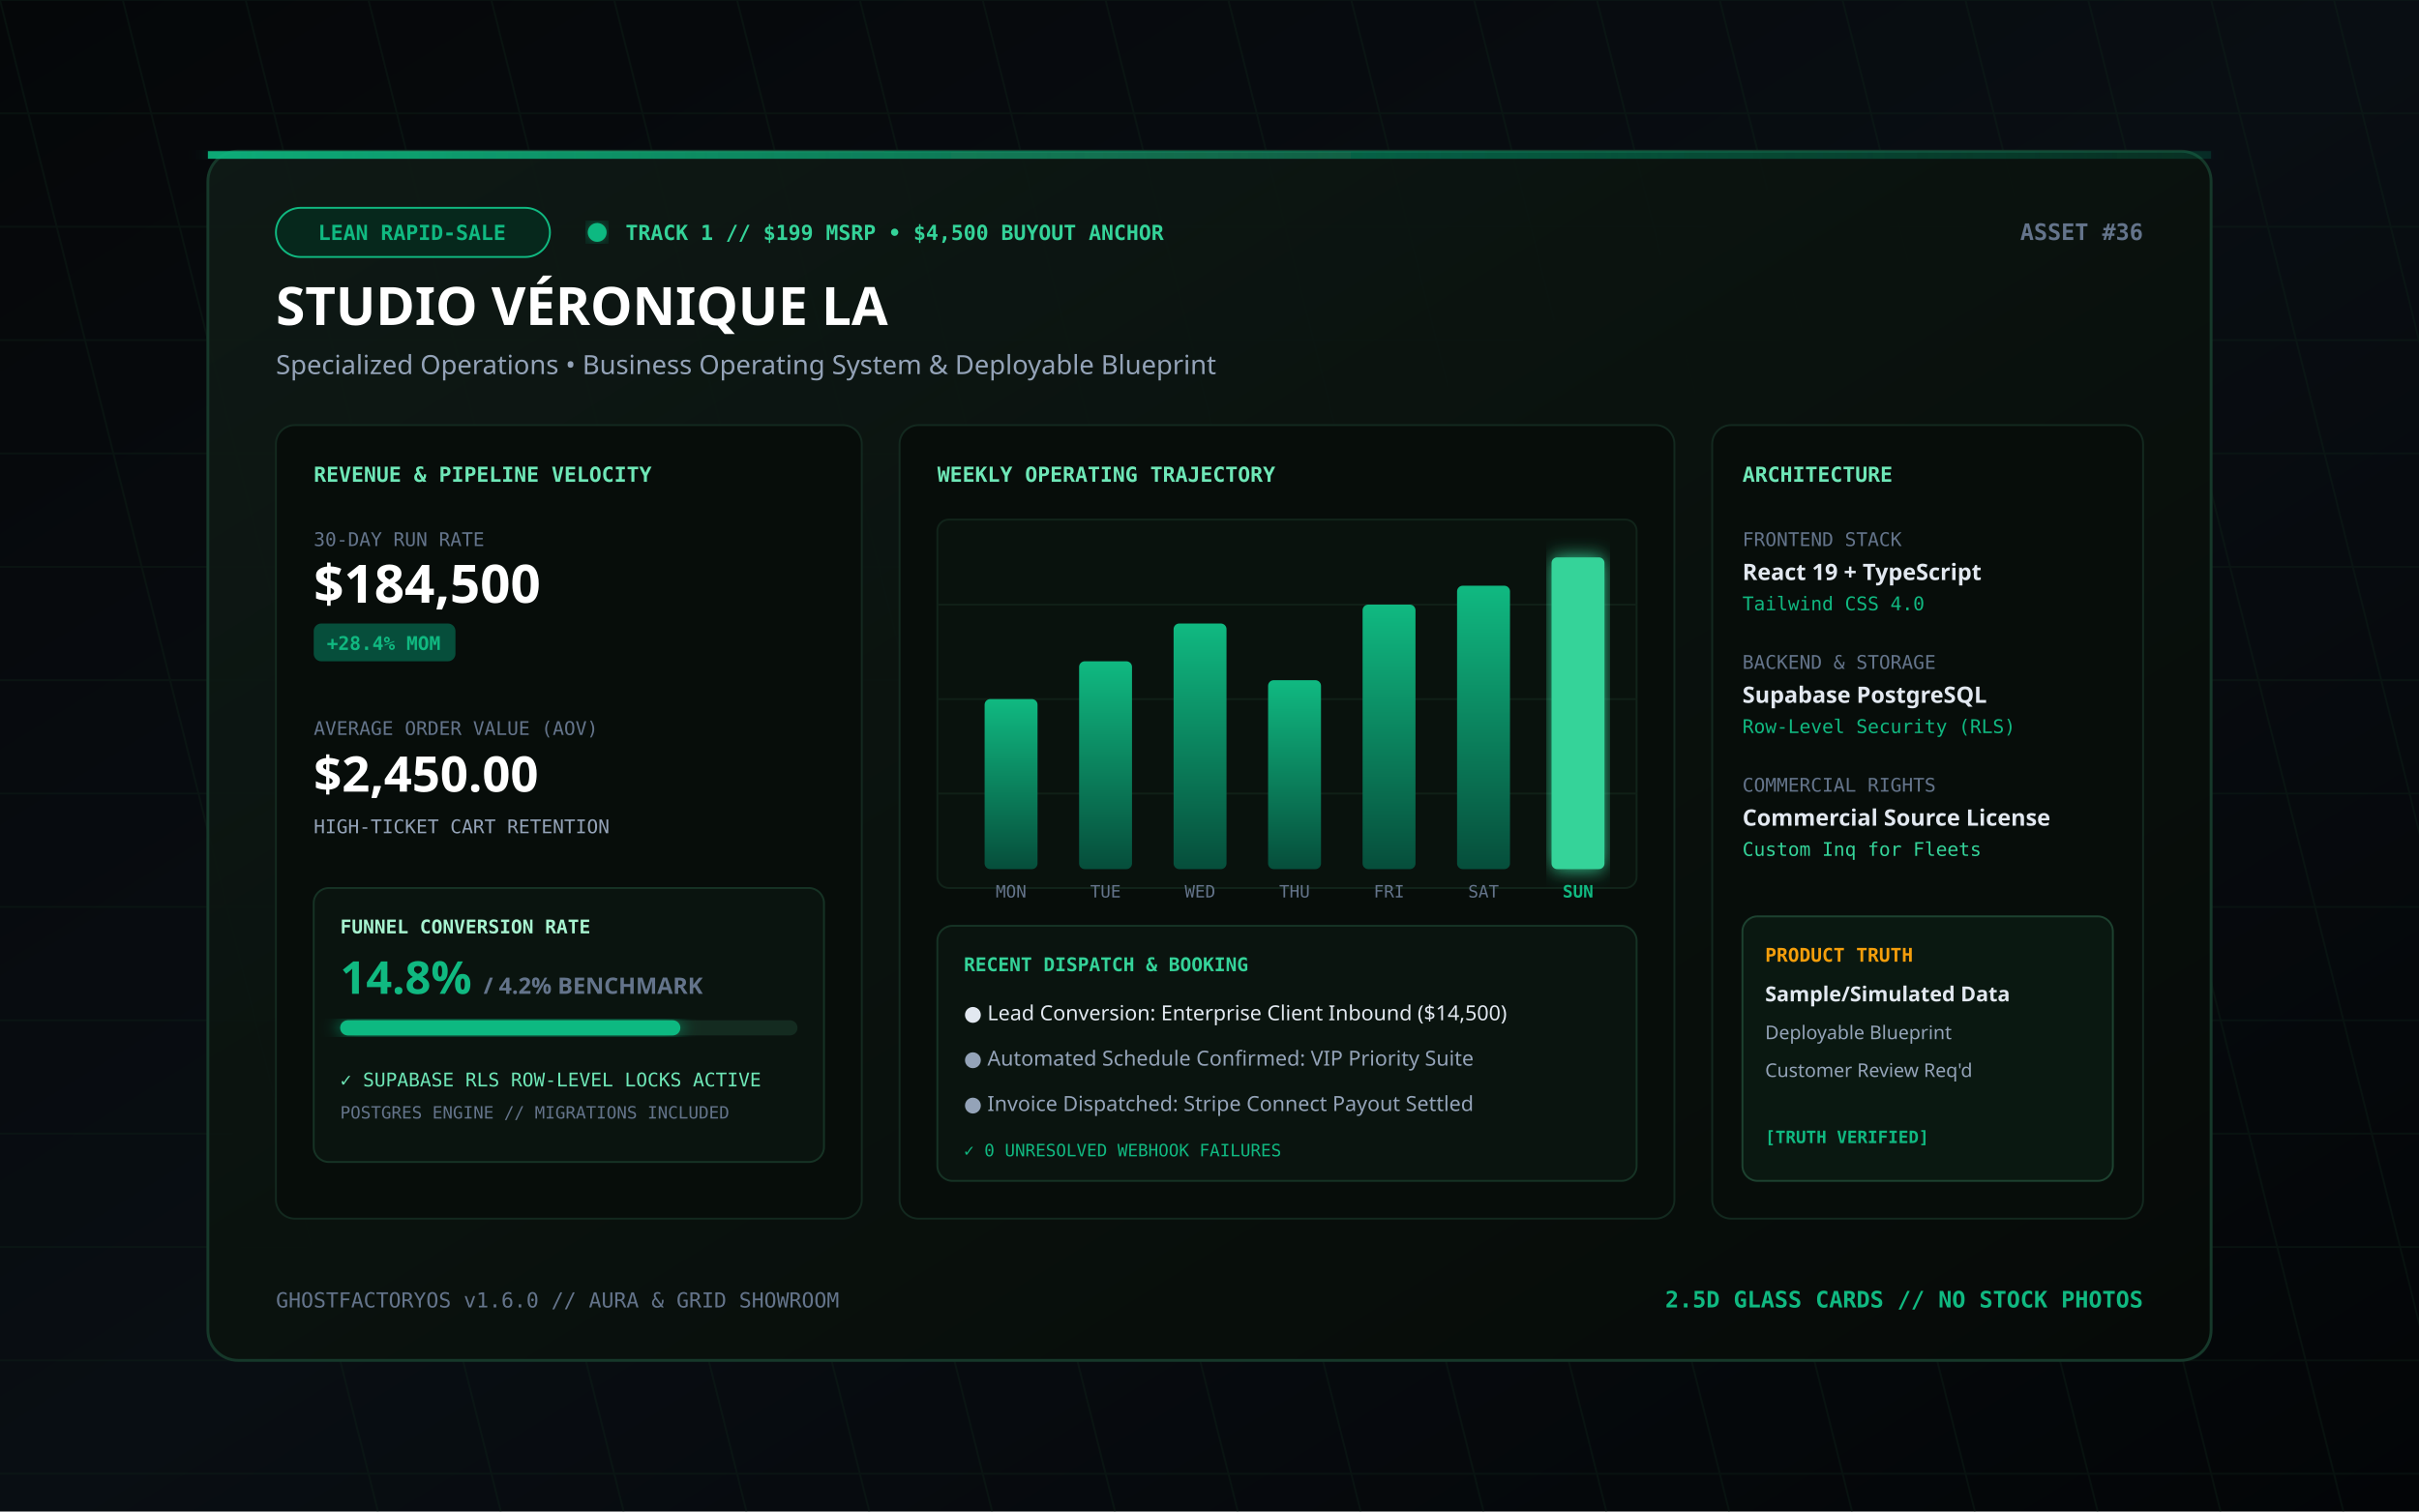
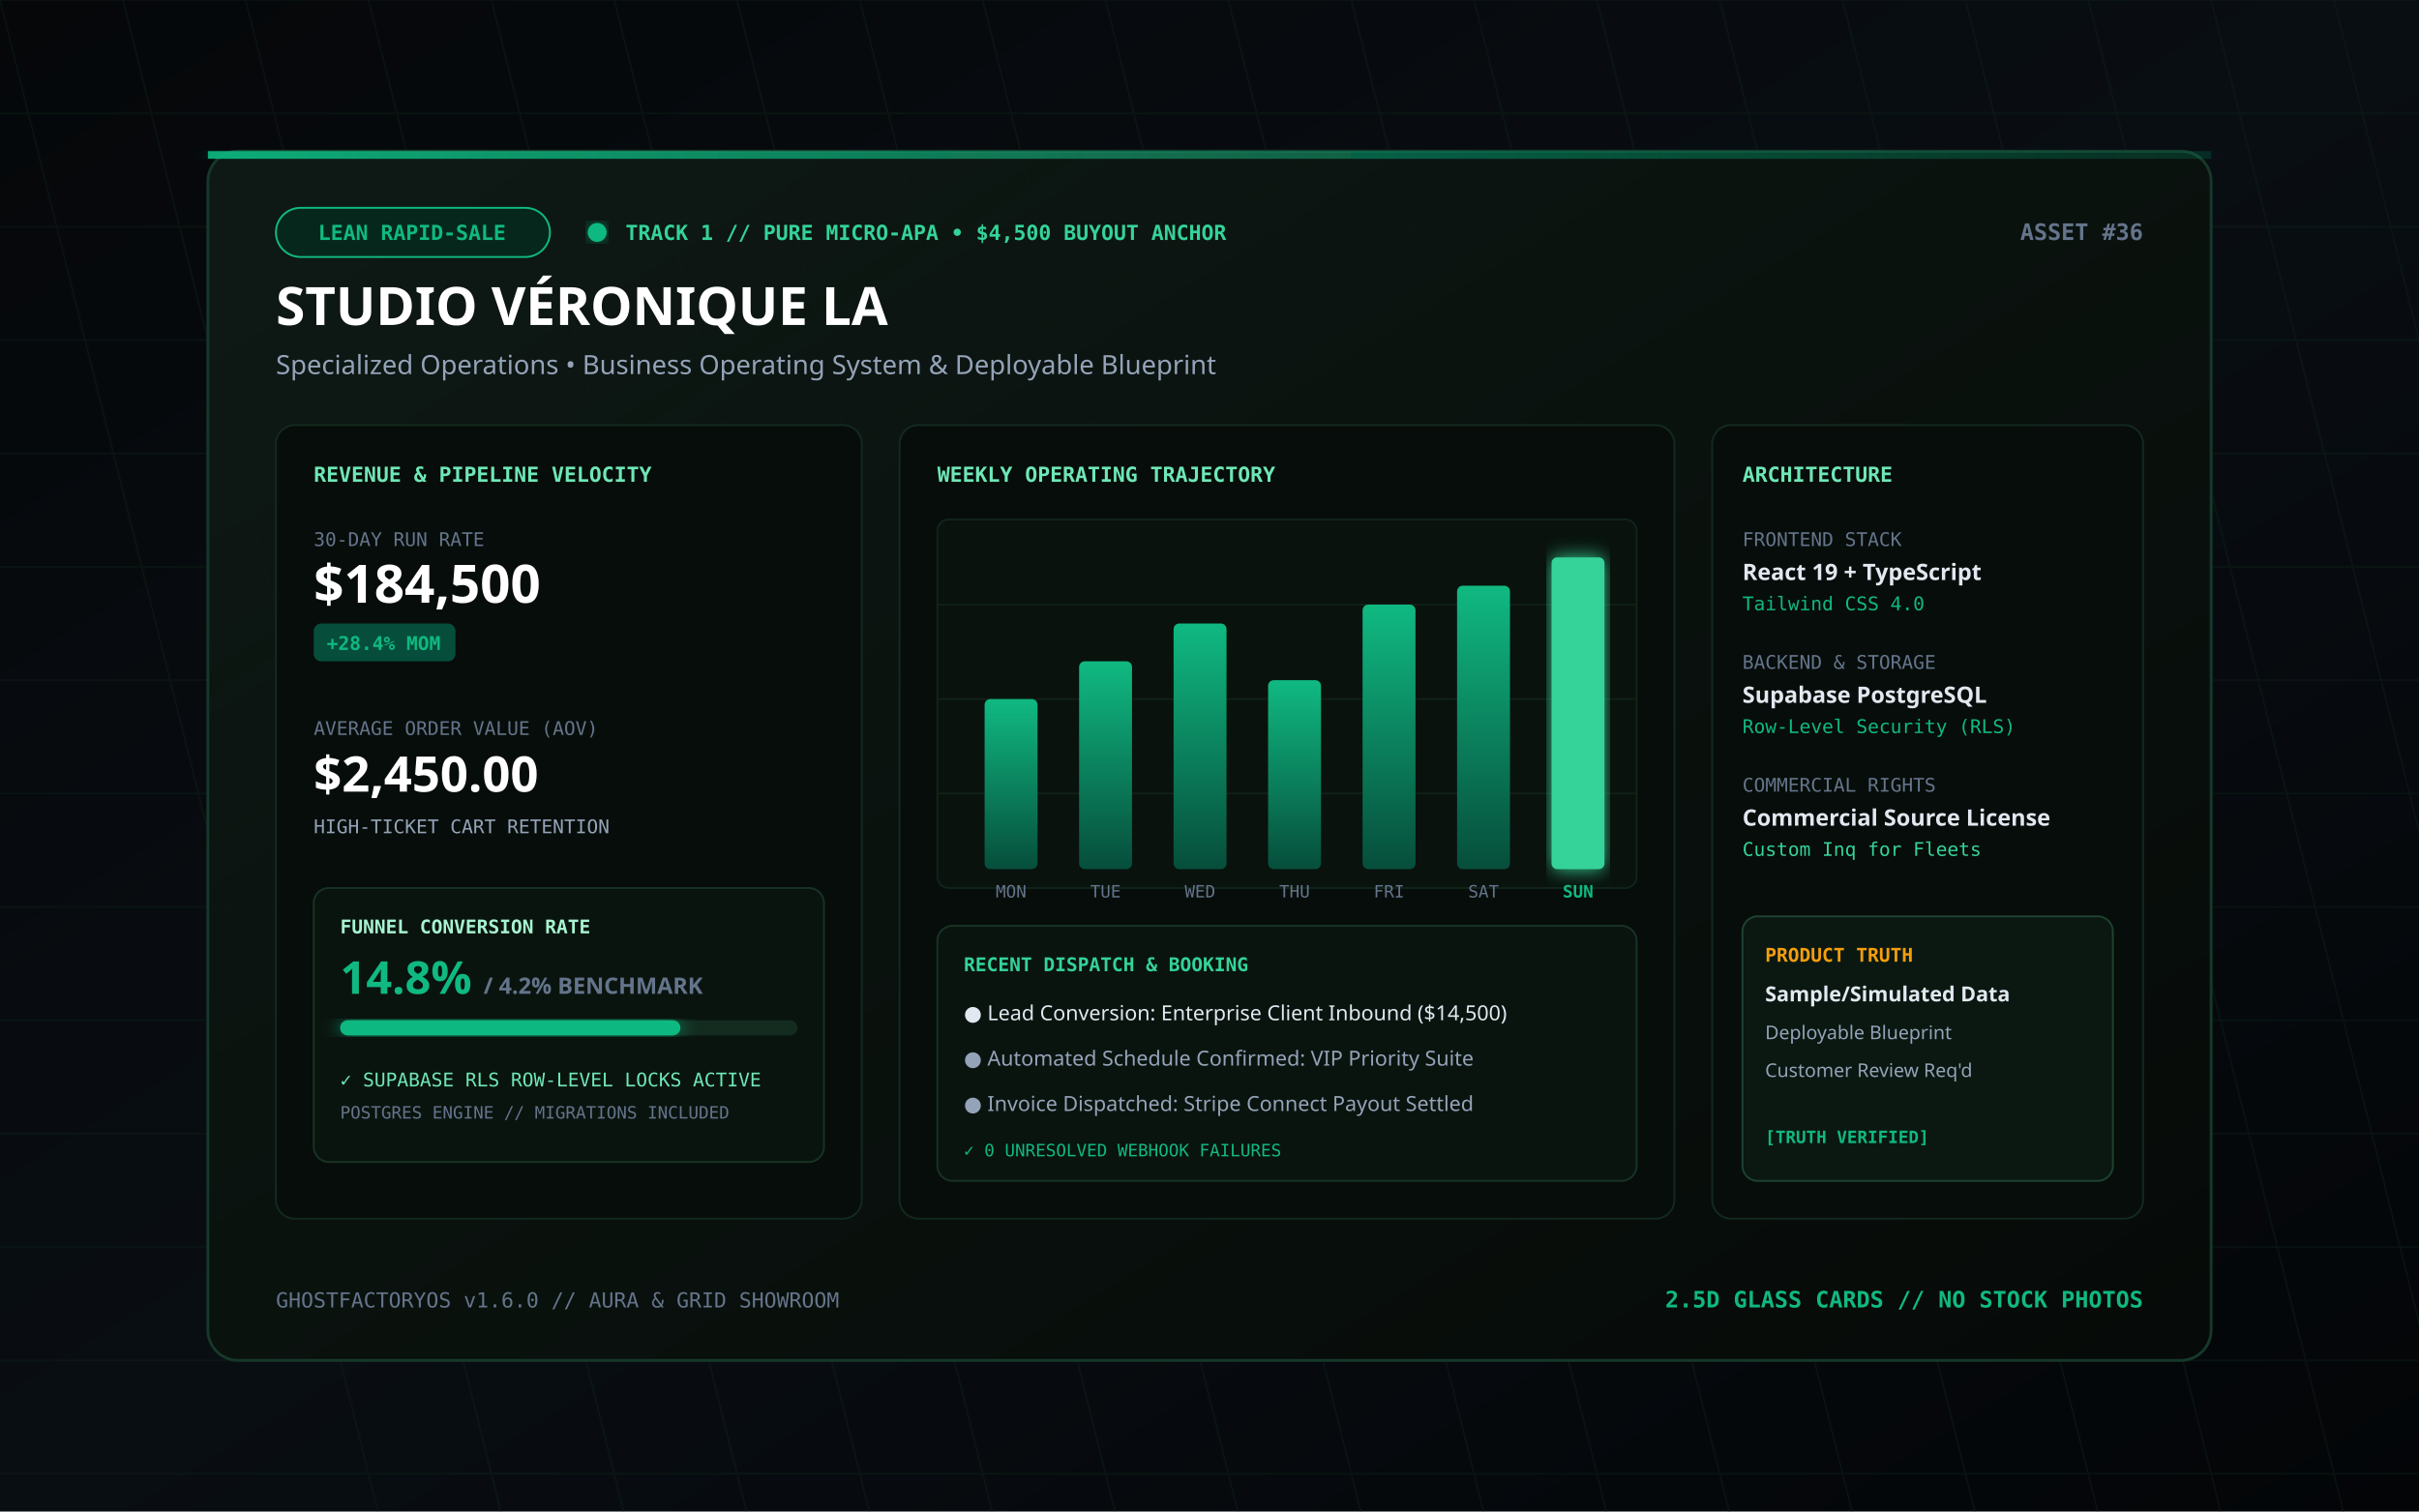
<svg xmlns="http://www.w3.org/2000/svg" width="1280" height="800" viewBox="0 0 1280 800">
  <defs>
    <linearGradient id="bgGradR_36" x1="0%" y1="0%" x2="100%" y2="100%">
      <stop offset="0%" stop-color="#050709" />
      <stop offset="50%" stop-color="#090E13" />
      <stop offset="100%" stop-color="#030507" />
    </linearGradient>
    <linearGradient id="glassCardGrad_36" x1="0%" y1="0%" x2="100%" y2="100%">
      <stop offset="0%" stop-color="#0F1A15" stop-opacity="0.95" />
      <stop offset="50%" stop-color="#0A120E" stop-opacity="0.98" />
      <stop offset="100%" stop-color="#060A08" stop-opacity="0.99" />
    </linearGradient>
    <linearGradient id="emeraldEdge_36" x1="0%" y1="0%" x2="100%" y2="0%">
      <stop offset="0%" stop-color="#10B981" stop-opacity="0.9" />
      <stop offset="100%" stop-color="#059669" stop-opacity="0.2" />
    </linearGradient>
    <linearGradient id="emeraldBar_36" x1="0%" y1="100%" x2="0%" y2="0%">
      <stop offset="0%" stop-color="#064E3B" />
      <stop offset="100%" stop-color="#10B981" />
    </linearGradient>
    <filter id="emeraldGlow_36">
      <feGaussianBlur stdDeviation="5" result="blur" />
      <feMerge>
        <feMergeNode in="blur" />
        <feMergeNode in="SourceGraphic" />
      </feMerge>
    </filter>
  </defs>
  <rect width="1280" height="800" fill="url(#bgGradR_36)" />
  <g stroke="#0F241A" stroke-width="1" opacity="0.35">
    <line x1="0" y1="0" x2="200" y2="800" />
    <line x1="65" y1="0" x2="265" y2="800" />
    <line x1="130" y1="0" x2="330" y2="800" />
    <line x1="195" y1="0" x2="395" y2="800" />
    <line x1="260" y1="0" x2="460" y2="800" />
    <line x1="325" y1="0" x2="525" y2="800" />
    <line x1="390" y1="0" x2="590" y2="800" />
    <line x1="455" y1="0" x2="655" y2="800" />
    <line x1="520" y1="0" x2="720" y2="800" />
    <line x1="585" y1="0" x2="785" y2="800" />
    <line x1="650" y1="0" x2="850" y2="800" />
    <line x1="715" y1="0" x2="915" y2="800" />
    <line x1="780" y1="0" x2="980" y2="800" />
    <line x1="845" y1="0" x2="1045" y2="800" />
    <line x1="910" y1="0" x2="1110" y2="800" />
    <line x1="975" y1="0" x2="1175" y2="800" />
    <line x1="1040" y1="0" x2="1240" y2="800" />
    <line x1="1105" y1="0" x2="1305" y2="800" />
    <line x1="1170" y1="0" x2="1370" y2="800" />
    <line x1="1235" y1="0" x2="1435" y2="800" />
    <line x1="1300" y1="0" x2="1500" y2="800" />
    <line x1="1365" y1="0" x2="1565" y2="800" />
    <line x1="0" y1="0" x2="1280" y2="0" />
    <line x1="0" y1="60" x2="1280" y2="60" />
    <line x1="0" y1="120" x2="1280" y2="120" />
    <line x1="0" y1="180" x2="1280" y2="180" />
    <line x1="0" y1="240" x2="1280" y2="240" />
    <line x1="0" y1="300" x2="1280" y2="300" />
    <line x1="0" y1="360" x2="1280" y2="360" />
    <line x1="0" y1="420" x2="1280" y2="420" />
    <line x1="0" y1="480" x2="1280" y2="480" />
    <line x1="0" y1="540" x2="1280" y2="540" />
    <line x1="0" y1="600" x2="1280" y2="600" />
    <line x1="0" y1="660" x2="1280" y2="660" />
    <line x1="0" y1="720" x2="1280" y2="720" />
    <line x1="0" y1="780" x2="1280" y2="780" />
    <line x1="0" y1="840" x2="1280" y2="840" />
  </g>
  <g transform="translate(110, 80)">
    <rect x="0" y="0" width="1060" height="640" rx="16" fill="url(#glassCardGrad_36)" stroke="#16382A" stroke-width="1.5" />
    <rect x="0" y="0" width="1060" height="4" fill="url(#emeraldEdge_36)" filter="url(#emeraldGlow_36)" />
    <g transform="translate(36, 30)">
      <rect x="0" y="0" width="145" height="26" rx="13" fill="#06281C" stroke="#10B981" stroke-width="1" />
      <text x="72" y="17" fill="#10B981" font-family="monospace" font-size="11" font-weight="700" text-anchor="middle">LEAN RAPID-SALE</text>
      <circle cx="170" cy="13" r="5" fill="#10B981" filter="url(#emeraldGlow_36)" />
-       <text x="185" y="17" fill="#34D399" font-family="monospace" font-size="11" font-weight="600">TRACK 1 // $199 MSRP • $4,500 BUYOUT ANCHOR</text>
+       <text x="185" y="17" fill="#34D399" font-family="monospace" font-size="11" font-weight="600">TRACK 1 // PURE MICRO-APA • $4,500 BUYOUT ANCHOR</text>
      <text x="988" y="17" fill="#64748B" font-family="monospace" font-size="12" text-anchor="end" font-weight="600">ASSET #36</text>
    </g>
    <text x="36" y="92" fill="#FFFFFF" font-family="sans-serif" font-size="28" font-weight="800">STUDIO VÉRONIQUE LA</text>
    <text x="36" y="118" fill="#94A3B8" font-family="sans-serif" font-size="14" font-weight="500">Specialized Operations • Business Operating System &amp; Deployable Blueprint</text>
    <g transform="translate(36, 145)">
      <rect width="310" height="420" rx="10" fill="#070D0A" stroke="#13291F" stroke-width="1" />
      <text x="20" y="30" fill="#6EE7B7" font-family="monospace" font-size="11" font-weight="700">REVENUE &amp; PIPELINE VELOCITY</text>
      <g transform="translate(20, 50)">
        <text x="0" y="14" fill="#64748B" font-family="monospace" font-size="10">30-DAY RUN RATE</text>
        <text x="0" y="44" fill="#FFFFFF" font-family="sans-serif" font-size="28" font-weight="800">$184,500</text>
        <rect x="0" y="55" width="75" height="20" rx="4" fill="#064E3B" />
        <text x="37" y="69" fill="#10B981" font-family="monospace" font-size="10" font-weight="700" text-anchor="middle">+28.4% MOM</text>
      </g>
      <g transform="translate(20, 150)">
        <text x="0" y="14" fill="#64748B" font-family="monospace" font-size="10">AVERAGE ORDER VALUE (AOV)</text>
        <text x="0" y="44" fill="#FFFFFF" font-family="sans-serif" font-size="26" font-weight="700">$2,450.00</text>
        <text x="0" y="66" fill="#94A3B8" font-family="monospace" font-size="10">HIGH-TICKET CART RETENTION</text>
      </g>
      <g transform="translate(20, 245)">
        <rect width="270" height="145" rx="8" fill="#0A140F" stroke="#163325" stroke-width="1" />
        <text x="14" y="24" fill="#A7F3D0" font-family="monospace" font-size="10" font-weight="700">FUNNEL CONVERSION RATE</text>
        <text x="14" y="56" fill="#10B981" font-family="sans-serif" font-size="24" font-weight="800">14.8% <tspan fill="#64748B" font-size="12">/ 4.2% BENCHMARK</tspan>
        </text>
        <rect x="14" y="70" width="242" height="8" rx="4" fill="#142B20" />
        <rect x="14" y="70" width="180" height="8" rx="4" fill="#10B981" filter="url(#emeraldGlow_36)" />
        <text x="14" y="105" fill="#6EE7B7" font-family="monospace" font-size="10">✓ SUPABASE RLS ROW-LEVEL LOCKS ACTIVE</text>
        <text x="14" y="122" fill="#64748B" font-family="monospace" font-size="9">POSTGRES ENGINE // MIGRATIONS INCLUDED</text>
      </g>
    </g>
    <g transform="translate(366, 145)">
      <rect width="410" height="420" rx="10" fill="#070D0A" stroke="#13291F" stroke-width="1" />
      <text x="20" y="30" fill="#6EE7B7" font-family="monospace" font-size="11" font-weight="700">WEEKLY OPERATING TRAJECTORY</text>
      <g transform="translate(20, 50)">
        <rect width="370" height="195" rx="6" fill="#09120D" stroke="#11241A" stroke-width="1" />
        <line x1="0" y1="45" x2="370" y2="45" stroke="#102017" stroke-width="1" />
        <line x1="0" y1="95" x2="370" y2="95" stroke="#102017" stroke-width="1" />
        <line x1="0" y1="145" x2="370" y2="145" stroke="#102017" stroke-width="1" />
        <rect x="25" y="95" width="28" height="90" rx="3" fill="url(#emeraldBar_36)" />
        <rect x="75" y="75" width="28" height="110" rx="3" fill="url(#emeraldBar_36)" />
        <rect x="125" y="55" width="28" height="130" rx="3" fill="url(#emeraldBar_36)" />
        <rect x="175" y="85" width="28" height="100" rx="3" fill="url(#emeraldBar_36)" />
        <rect x="225" y="45" width="28" height="140" rx="3" fill="url(#emeraldBar_36)" />
        <rect x="275" y="35" width="28" height="150" rx="3" fill="url(#emeraldBar_36)" />
        <rect x="325" y="20" width="28" height="165" rx="3" fill="#34D399" filter="url(#emeraldGlow_36)" />
        <text x="39" y="200" fill="#64748B" font-family="monospace" font-size="9" text-anchor="middle">MON</text>
        <text x="89" y="200" fill="#64748B" font-family="monospace" font-size="9" text-anchor="middle">TUE</text>
        <text x="139" y="200" fill="#64748B" font-family="monospace" font-size="9" text-anchor="middle">WED</text>
        <text x="189" y="200" fill="#64748B" font-family="monospace" font-size="9" text-anchor="middle">THU</text>
        <text x="239" y="200" fill="#64748B" font-family="monospace" font-size="9" text-anchor="middle">FRI</text>
        <text x="289" y="200" fill="#64748B" font-family="monospace" font-size="9" text-anchor="middle">SAT</text>
        <text x="339" y="200" fill="#10B981" font-family="monospace" font-size="9" font-weight="700" text-anchor="middle">SUN</text>
      </g>
      <g transform="translate(20, 265)">
        <rect width="370" height="135" rx="8" fill="#0A140F" stroke="#163325" stroke-width="1" />
        <text x="14" y="24" fill="#34D399" font-family="monospace" font-size="10" font-weight="700">RECENT DISPATCH &amp; BOOKING</text>
        <text x="14" y="50" fill="#E2E8F0" font-family="sans-serif" font-size="11">● Lead Conversion: Enterprise Client Inbound ($14,500)</text>
        <text x="14" y="74" fill="#94A3B8" font-family="sans-serif" font-size="11">● Automated Schedule Confirmed: VIP Priority Suite</text>
        <text x="14" y="98" fill="#94A3B8" font-family="sans-serif" font-size="11">● Invoice Dispatched: Stripe Connect Payout Settled</text>
        <text x="14" y="122" fill="#10B981" font-family="monospace" font-size="9">✓ 0 UNRESOLVED WEBHOOK FAILURES</text>
      </g>
    </g>
    <g transform="translate(796, 145)">
      <rect width="228" height="420" rx="10" fill="#070D0A" stroke="#13291F" stroke-width="1" />
      <text x="16" y="30" fill="#6EE7B7" font-family="monospace" font-size="11" font-weight="700">ARCHITECTURE</text>
      <g transform="translate(16, 50)">
        <text x="0" y="14" fill="#64748B" font-family="monospace" font-size="10">FRONTEND STACK</text>
        <text x="0" y="32" fill="#E2E8F0" font-family="sans-serif" font-size="12" font-weight="600">React 19 + TypeScript</text>
        <text x="0" y="48" fill="#10B981" font-family="monospace" font-size="10">Tailwind CSS 4.0</text>
      </g>
      <g transform="translate(16, 115)">
        <text x="0" y="14" fill="#64748B" font-family="monospace" font-size="10">BACKEND &amp; STORAGE</text>
        <text x="0" y="32" fill="#E2E8F0" font-family="sans-serif" font-size="12" font-weight="600">Supabase PostgreSQL</text>
        <text x="0" y="48" fill="#10B981" font-family="monospace" font-size="10">Row-Level Security (RLS)</text>
      </g>
      <g transform="translate(16, 180)">
        <text x="0" y="14" fill="#64748B" font-family="monospace" font-size="10">COMMERCIAL RIGHTS</text>
        <text x="0" y="32" fill="#E2E8F0" font-family="sans-serif" font-size="12" font-weight="600">Commercial Source License</text>
        <text x="0" y="48" fill="#34D399" font-family="monospace" font-size="10">Custom Inq for Fleets</text>
      </g>
      <g transform="translate(16, 260)">
        <rect width="196" height="140" rx="8" fill="#0A1811" stroke="#1D4230" stroke-width="1" />
        <text x="12" y="24" fill="#F59E0B" font-family="monospace" font-size="10" font-weight="700">PRODUCT TRUTH</text>
        <text x="12" y="45" fill="#E2E8F0" font-family="sans-serif" font-size="11" font-weight="600">Sample/Simulated Data</text>
        <text x="12" y="65" fill="#94A3B8" font-family="sans-serif" font-size="10">Deployable Blueprint</text>
        <text x="12" y="85" fill="#94A3B8" font-family="sans-serif" font-size="10">Customer Review Req'd</text>
        <text x="12" y="120" fill="#10B981" font-family="monospace" font-size="9" font-weight="700">[TRUTH VERIFIED]</text>
      </g>
    </g>
    <g transform="translate(36, 590)">
      <text x="0" y="22" fill="#64748B" font-family="monospace" font-size="11">GHOSTFACTORYOS v1.6.0 // AURA &amp; GRID SHOWROOM</text>
      <text x="988" y="22" fill="#10B981" font-family="monospace" font-size="12" font-weight="700" text-anchor="end">2.5D GLASS CARDS // NO STOCK PHOTOS</text>
    </g>
  </g>
</svg>
